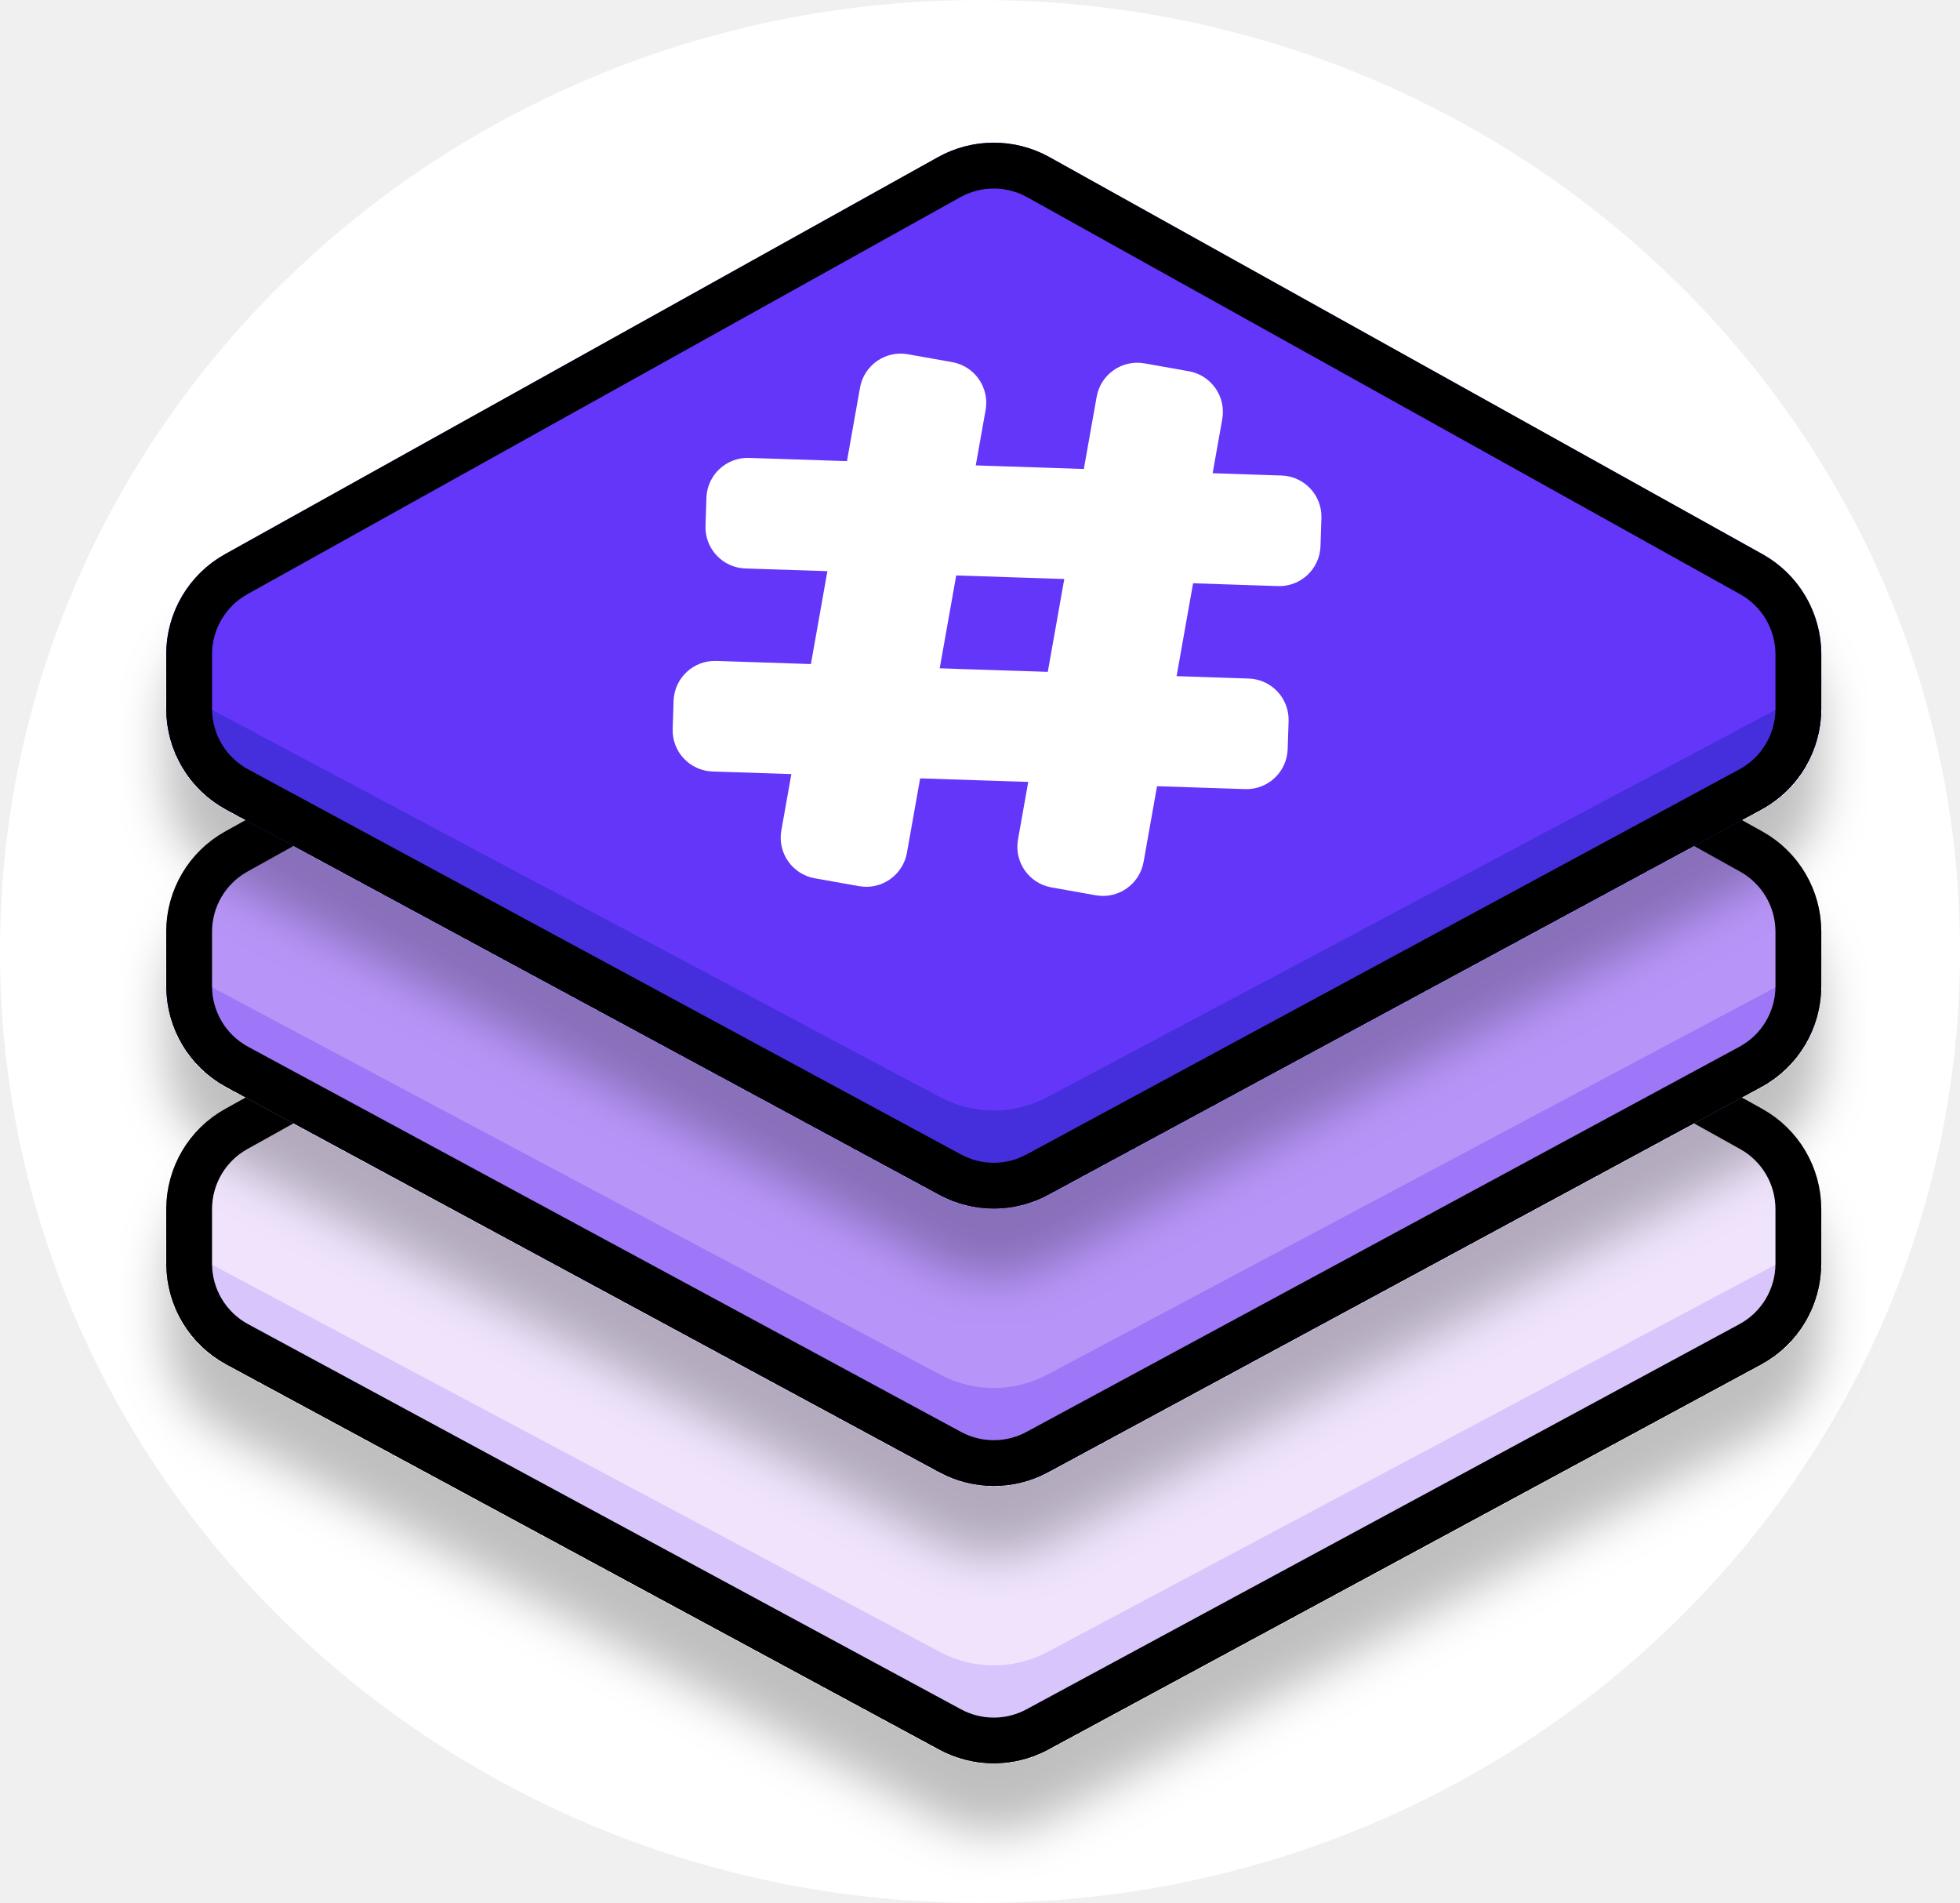
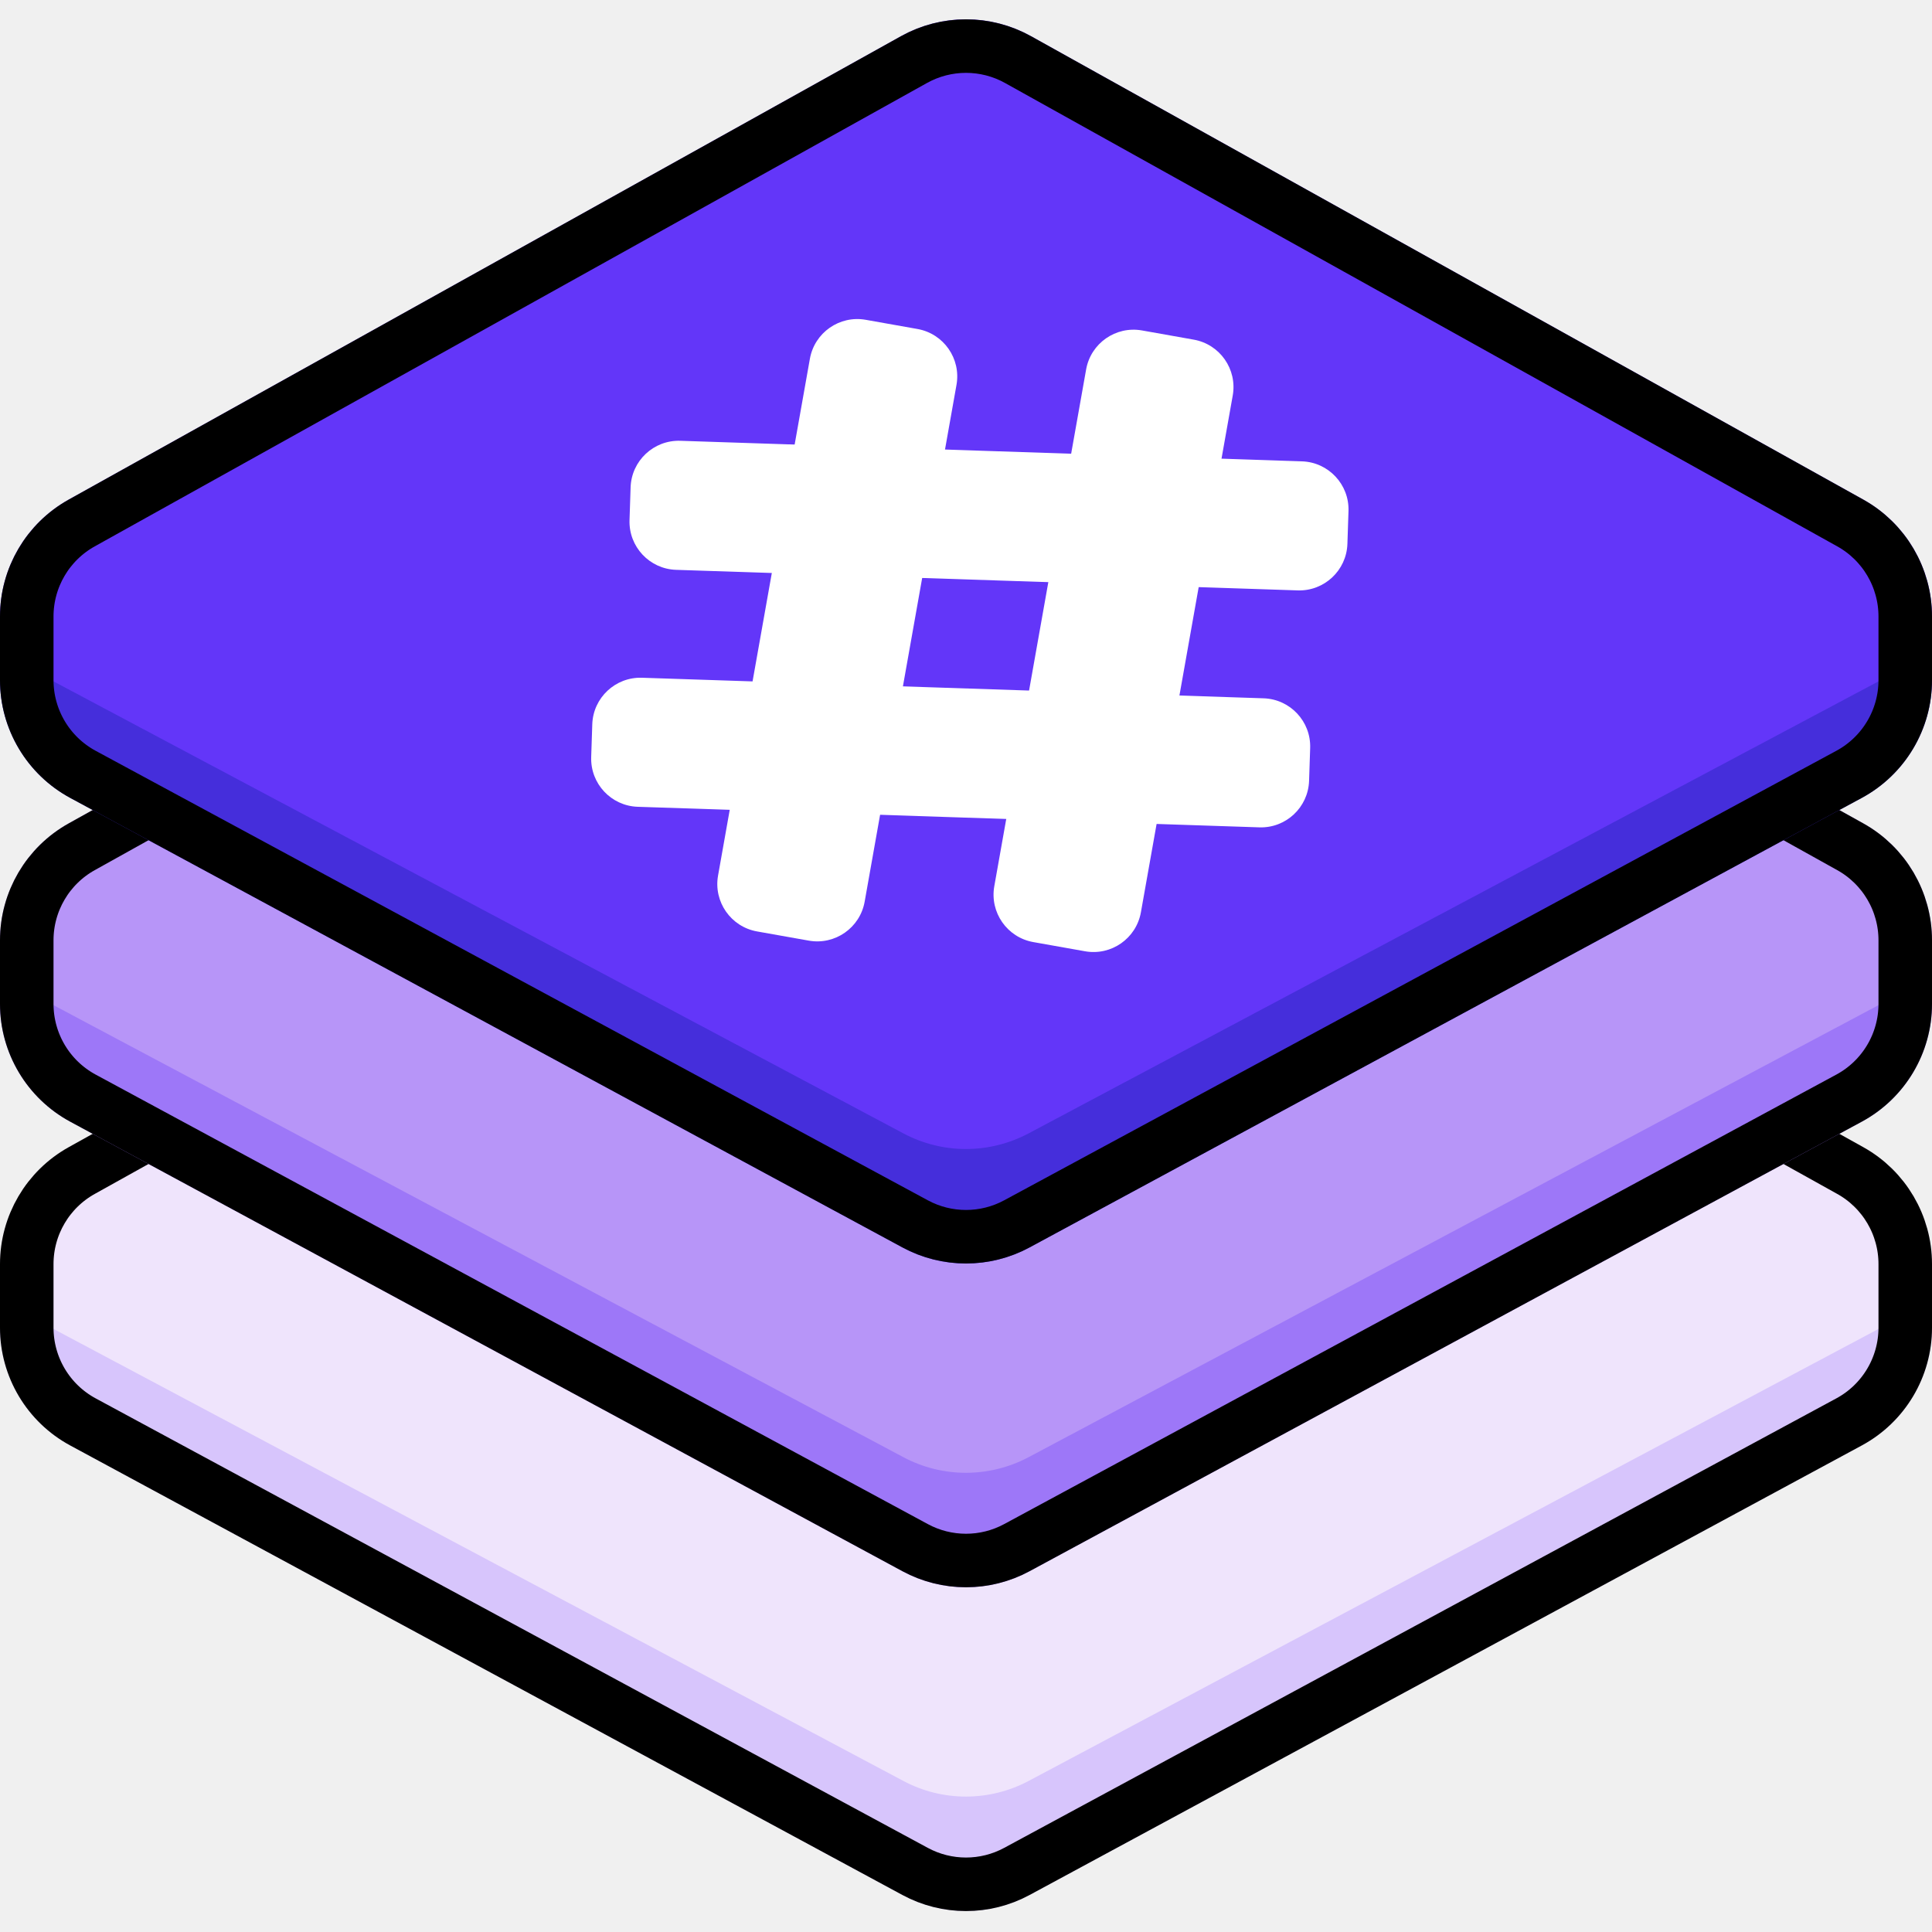
- <svg xmlns="http://www.w3.org/2000/svg" width="513" height="498" viewBox="0 0 513 498" fill="none">
-   <ellipse cx="256.5" cy="249" rx="256.5" ry="249" fill="white" />
-   <g transform="translate(256.5 249) scale(1.2) translate(-256.5 -249)">
-     <g filter="url(#filter0_d_22_3)">
-       <path d="M271.382 423.082L426.882 339.086C434.963 334.721 440 326.275 440 317.09V310.5L271.239 400.256C263.9 404.16 255.1 404.16 247.761 400.256L79 310.5V317.09C79 326.275 84.037 334.721 92.118 339.086L247.618 423.082C255.033 427.087 263.967 427.087 271.382 423.082Z" fill="#D7C5FC" />
-       <path d="M427.162 283.352L271.662 196.771C264.1 192.561 254.9 192.561 247.338 196.771L91.838 283.352C83.913 287.764 79 296.124 79 305.194V312L247.811 401.783C255.15 405.687 263.9 405.66 271.239 401.756L440 312V305.194C440 296.124 435.087 287.764 427.162 283.352Z" fill="#EFE4FC" />
-       <path d="M249.771 201.14C255.819 197.772 263.18 197.772 269.229 201.14L424.729 287.721C431.069 291.251 435 297.938 435 305.194V317.09C435 324.438 430.97 331.194 424.505 334.687L269.005 418.683C263.073 421.887 255.927 421.887 249.995 418.683L94.495 334.687C88.03 331.194 84 324.438 84 317.09V305.194C84 297.938 87.931 291.251 94.27 287.721L249.771 201.14Z" stroke="black" stroke-width="10" />
-     </g>
-     <g filter="url(#filter1_d_22_3)">
-       <path d="M271.382 362.582L426.882 278.586C434.963 274.221 440 265.775 440 256.59V250L271.239 339.756C263.9 343.66 255.1 343.66 247.761 339.756L79 250V256.59C79 265.775 84.037 274.221 92.118 278.586L247.618 362.582C255.033 366.587 263.967 366.587 271.382 362.582Z" fill="#9D77F8" />
-       <path d="M427.162 222.852L271.662 136.271C264.1 132.061 254.9 132.061 247.338 136.271L91.838 222.852C83.913 227.264 79 235.624 79 244.694V251.5L247.811 341.283C255.15 345.187 263.9 345.16 271.239 341.256L440 251.5V244.694C440 235.624 435.087 227.264 427.162 222.852Z" fill="#B795F8" />
-       <path d="M249.771 140.64C255.819 137.272 263.18 137.272 269.229 140.64L424.729 227.221C431.069 230.751 435 237.438 435 244.694V256.59C435 263.938 430.97 270.694 424.505 274.187L269.005 358.183C263.073 361.387 255.927 361.387 249.995 358.183L94.495 274.187C88.03 270.694 84 263.938 84 256.59V244.694C84 237.438 87.931 230.751 94.27 227.221L249.771 140.64Z" stroke="black" stroke-width="10" />
-     </g>
-     <g filter="url(#filter2_d_22_3)">
-       <path d="M271.382 302.082L426.882 218.086C434.963 213.721 440 205.275 440 196.09V189.5L271.239 279.256C263.9 283.16 255.1 283.16 247.761 279.256L79 189.5V196.09C79 205.275 84.037 213.721 92.118 218.086L247.618 302.082C255.033 306.087 263.967 306.087 271.382 302.082Z" fill="#452EDB" />
-       <path d="M427.162 162.352L271.662 75.771C264.1 71.561 254.9 71.561 247.338 75.771L91.838 162.352C83.913 166.764 79 175.124 79 184.194V191L247.811 280.783C255.15 284.687 263.9 284.66 271.239 280.756L440 191V184.194C440 175.124 435.087 166.764 427.162 162.352Z" fill="#6336F9" />
-       <path d="M249.771 80.14C255.819 76.772 263.18 76.772 269.229 80.14L424.729 166.721C431.069 170.251 435 176.938 435 184.194V196.09C435 203.438 430.97 210.194 424.505 213.687L269.005 297.683C263.073 300.887 255.927 300.887 249.995 297.683L94.495 213.687C88.03 210.194 84 203.438 84 196.09V184.194C84 176.938 87.931 170.251 94.27 166.721L249.771 80.14Z" stroke="black" stroke-width="10" />
-       <rect x="231.904" y="117.181" width="27.824" height="116.076" rx="9" transform="rotate(10.0763 231.904 117.181)" fill="white" />
-       <rect x="283.521" y="119.17" width="27.824" height="116.076" rx="9" transform="rotate(10.0763 283.521 119.17)" fill="white" />
-       <rect x="197.128" y="141.065" width="134.213" height="24.126" rx="9" transform="rotate(1.89451 197.128 141.065)" fill="white" />
-       <rect x="189.966" y="185.341" width="134.213" height="24.126" rx="9" transform="rotate(1.89451 189.966 185.341)" fill="white" />
-     </g>
-   </g>
-   <defs>
-     <filter id="filter0_d_22_3" x="69" y="193.614" width="381" height="257.472" filterUnits="userSpaceOnUse" color-interpolation-filters="sRGB">
-       <feFlood flood-opacity="0" result="BackgroundImageFix" />
-       <feColorMatrix in="SourceAlpha" type="matrix" values="0 0 0 0 0 0 0 0 0 0 0 0 0 0 0 0 0 0 127 0" result="hardAlpha" />
-       <feOffset dy="15" />
-       <feGaussianBlur stdDeviation="5" />
-       <feComposite in2="hardAlpha" operator="out" />
-       <feColorMatrix type="matrix" values="0 0 0 0 0 0 0 0 0 0 0 0 0 0 0 0 0 0 0.25 0" />
-       <feBlend mode="normal" in2="BackgroundImageFix" result="effect1_dropShadow_22_3" />
-       <feBlend mode="normal" in="SourceGraphic" in2="effect1_dropShadow_22_3" result="shape" />
-     </filter>
-     <filter id="filter1_d_22_3" x="69" y="133.114" width="381" height="257.472" filterUnits="userSpaceOnUse" color-interpolation-filters="sRGB">
-       <feFlood flood-opacity="0" result="BackgroundImageFix" />
-       <feColorMatrix in="SourceAlpha" type="matrix" values="0 0 0 0 0 0 0 0 0 0 0 0 0 0 0 0 0 0 127 0" result="hardAlpha" />
-       <feOffset dy="15" />
-       <feGaussianBlur stdDeviation="5" />
-       <feComposite in2="hardAlpha" operator="out" />
-       <feColorMatrix type="matrix" values="0 0 0 0 0 0 0 0 0 0 0 0 0 0 0 0 0 0 0.25 0" />
-       <feBlend mode="normal" in2="BackgroundImageFix" result="effect1_dropShadow_22_3" />
-       <feBlend mode="normal" in="SourceGraphic" in2="effect1_dropShadow_22_3" result="shape" />
-     </filter>
-     <filter id="filter2_d_22_3" x="69" y="72.614" width="381" height="257.472" filterUnits="userSpaceOnUse" color-interpolation-filters="sRGB">
-       <feFlood flood-opacity="0" result="BackgroundImageFix" />
-       <feColorMatrix in="SourceAlpha" type="matrix" values="0 0 0 0 0 0 0 0 0 0 0 0 0 0 0 0 0 0 127 0" result="hardAlpha" />
-       <feOffset dy="15" />
-       <feGaussianBlur stdDeviation="5" />
-       <feComposite in2="hardAlpha" operator="out" />
-       <feColorMatrix type="matrix" values="0 0 0 0 0 0 0 0 0 0 0 0 0 0 0 0 0 0 0.25 0" />
-       <feBlend mode="normal" in2="BackgroundImageFix" result="effect1_dropShadow_22_3" />
-       <feBlend mode="normal" in="SourceGraphic" in2="effect1_dropShadow_22_3" result="shape" />
-     </filter>
-   </defs>
+ <svg xmlns="http://www.w3.org/2000/svg" width="361" height="361" viewBox="0 0 361 361" fill="none">
+   <path d="M192.382 354.082L347.882 270.086C355.963 265.721 361 257.275 361 248.09V241.5L192.239 331.256C184.9 335.16 176.1 335.16 168.761 331.256L0 241.5V248.09C0 257.275 5.037 265.721 13.118 270.086L168.618 354.082C176.033 358.087 184.967 358.087 192.382 354.082Z" fill="#D7C5FC" />
+   <path d="M348.162 214.352L192.662 127.771C185.1 123.561 175.9 123.561 168.338 127.771L12.838 214.352C4.913 218.764 0 227.124 0 236.194V243L168.811 332.783C176.15 336.687 184.9 336.66 192.239 332.756L361 243V236.194C361 227.124 356.087 218.764 348.162 214.352Z" fill="#EFE4FC" />
+   <path d="M170.771 132.14C176.819 128.772 184.181 128.772 190.229 132.14L345.729 218.721C352.069 222.251 356 228.938 356 236.194V248.09C356 255.438 351.97 262.194 345.505 265.687L190.005 349.683C184.073 352.887 176.927 352.887 170.995 349.683L15.495 265.687C9.03 262.194 5 255.438 5 248.09V236.194C5 228.938 8.931 222.251 15.271 218.721L170.771 132.14Z" stroke="black" stroke-width="10" />
+   <path d="M192.382 293.582L347.882 209.586C355.963 205.221 361 196.775 361 187.59V181L192.239 270.756C184.9 274.66 176.1 274.66 168.761 270.756L0 181V187.59C0 196.775 5.037 205.221 13.118 209.586L168.618 293.582C176.033 297.587 184.967 297.587 192.382 293.582Z" fill="#9D77F8" />
+   <path d="M348.162 153.852L192.662 67.271C185.1 63.061 175.9 63.061 168.338 67.271L12.838 153.852C4.913 158.264 0 166.624 0 175.694V182.5L168.811 272.283C176.15 276.187 184.9 276.16 192.239 272.256L361 182.5V175.694C361 166.624 356.087 158.264 348.162 153.852Z" fill="#B795F8" />
+   <path d="M170.771 71.64C176.819 68.272 184.181 68.272 190.229 71.64L345.729 158.221C352.069 161.751 356 168.438 356 175.694V187.59C356 194.938 351.97 201.694 345.505 205.187L190.005 289.183C184.073 292.387 176.927 292.387 170.995 289.183L15.495 205.187C9.03 201.694 5 194.938 5 187.59V175.694C5 168.438 8.931 161.751 15.271 158.221L170.771 71.64Z" stroke="black" stroke-width="10" />
+   <path d="M192.382 233.082L347.882 149.086C355.963 144.721 361 136.275 361 127.09V120.5L192.239 210.256C184.9 214.16 176.1 214.16 168.761 210.256L0 120.5V127.09C0 136.275 5.037 144.721 13.118 149.086L168.618 233.082C176.033 237.087 184.967 237.087 192.382 233.082Z" fill="#452EDB" />
+   <path d="M348.162 93.352L192.662 6.771C185.1 2.561 175.9 2.561 168.338 6.771L12.838 93.352C4.913 97.764 0 106.124 0 115.194V122L168.811 211.783C176.15 215.687 184.9 215.66 192.239 211.756L361 122V115.194C361 106.124 356.087 97.764 348.162 93.352Z" fill="#6336F9" />
+   <path d="M170.771 11.14C176.819 7.772 184.181 7.772 190.229 11.14L345.729 97.721C352.069 101.251 356 107.938 356 115.194V127.09C356 134.438 351.97 141.194 345.505 144.687L190.005 228.683C184.073 231.887 176.927 231.887 170.995 228.683L15.495 144.687C9.03 141.194 5 134.438 5 127.09V115.194C5 107.938 8.931 101.251 15.271 97.721L170.771 11.14Z" stroke="black" stroke-width="10" />
+   <rect x="152.904" y="58.181" width="27.824" height="116.076" rx="9" transform="rotate(10.0763 152.904 58.181)" fill="white" />
+   <rect x="204.521" y="60.17" width="27.824" height="116.076" rx="9" transform="rotate(10.0763 204.521 60.1704)" fill="white" />
+   <rect x="118.128" y="82.065" width="134.213" height="24.126" rx="9" transform="rotate(1.89451 118.128 82.0652)" fill="white" />
+   <rect x="110.966" y="126.341" width="134.213" height="24.126" rx="9" transform="rotate(1.89451 110.966 126.341)" fill="white" />
</svg>
